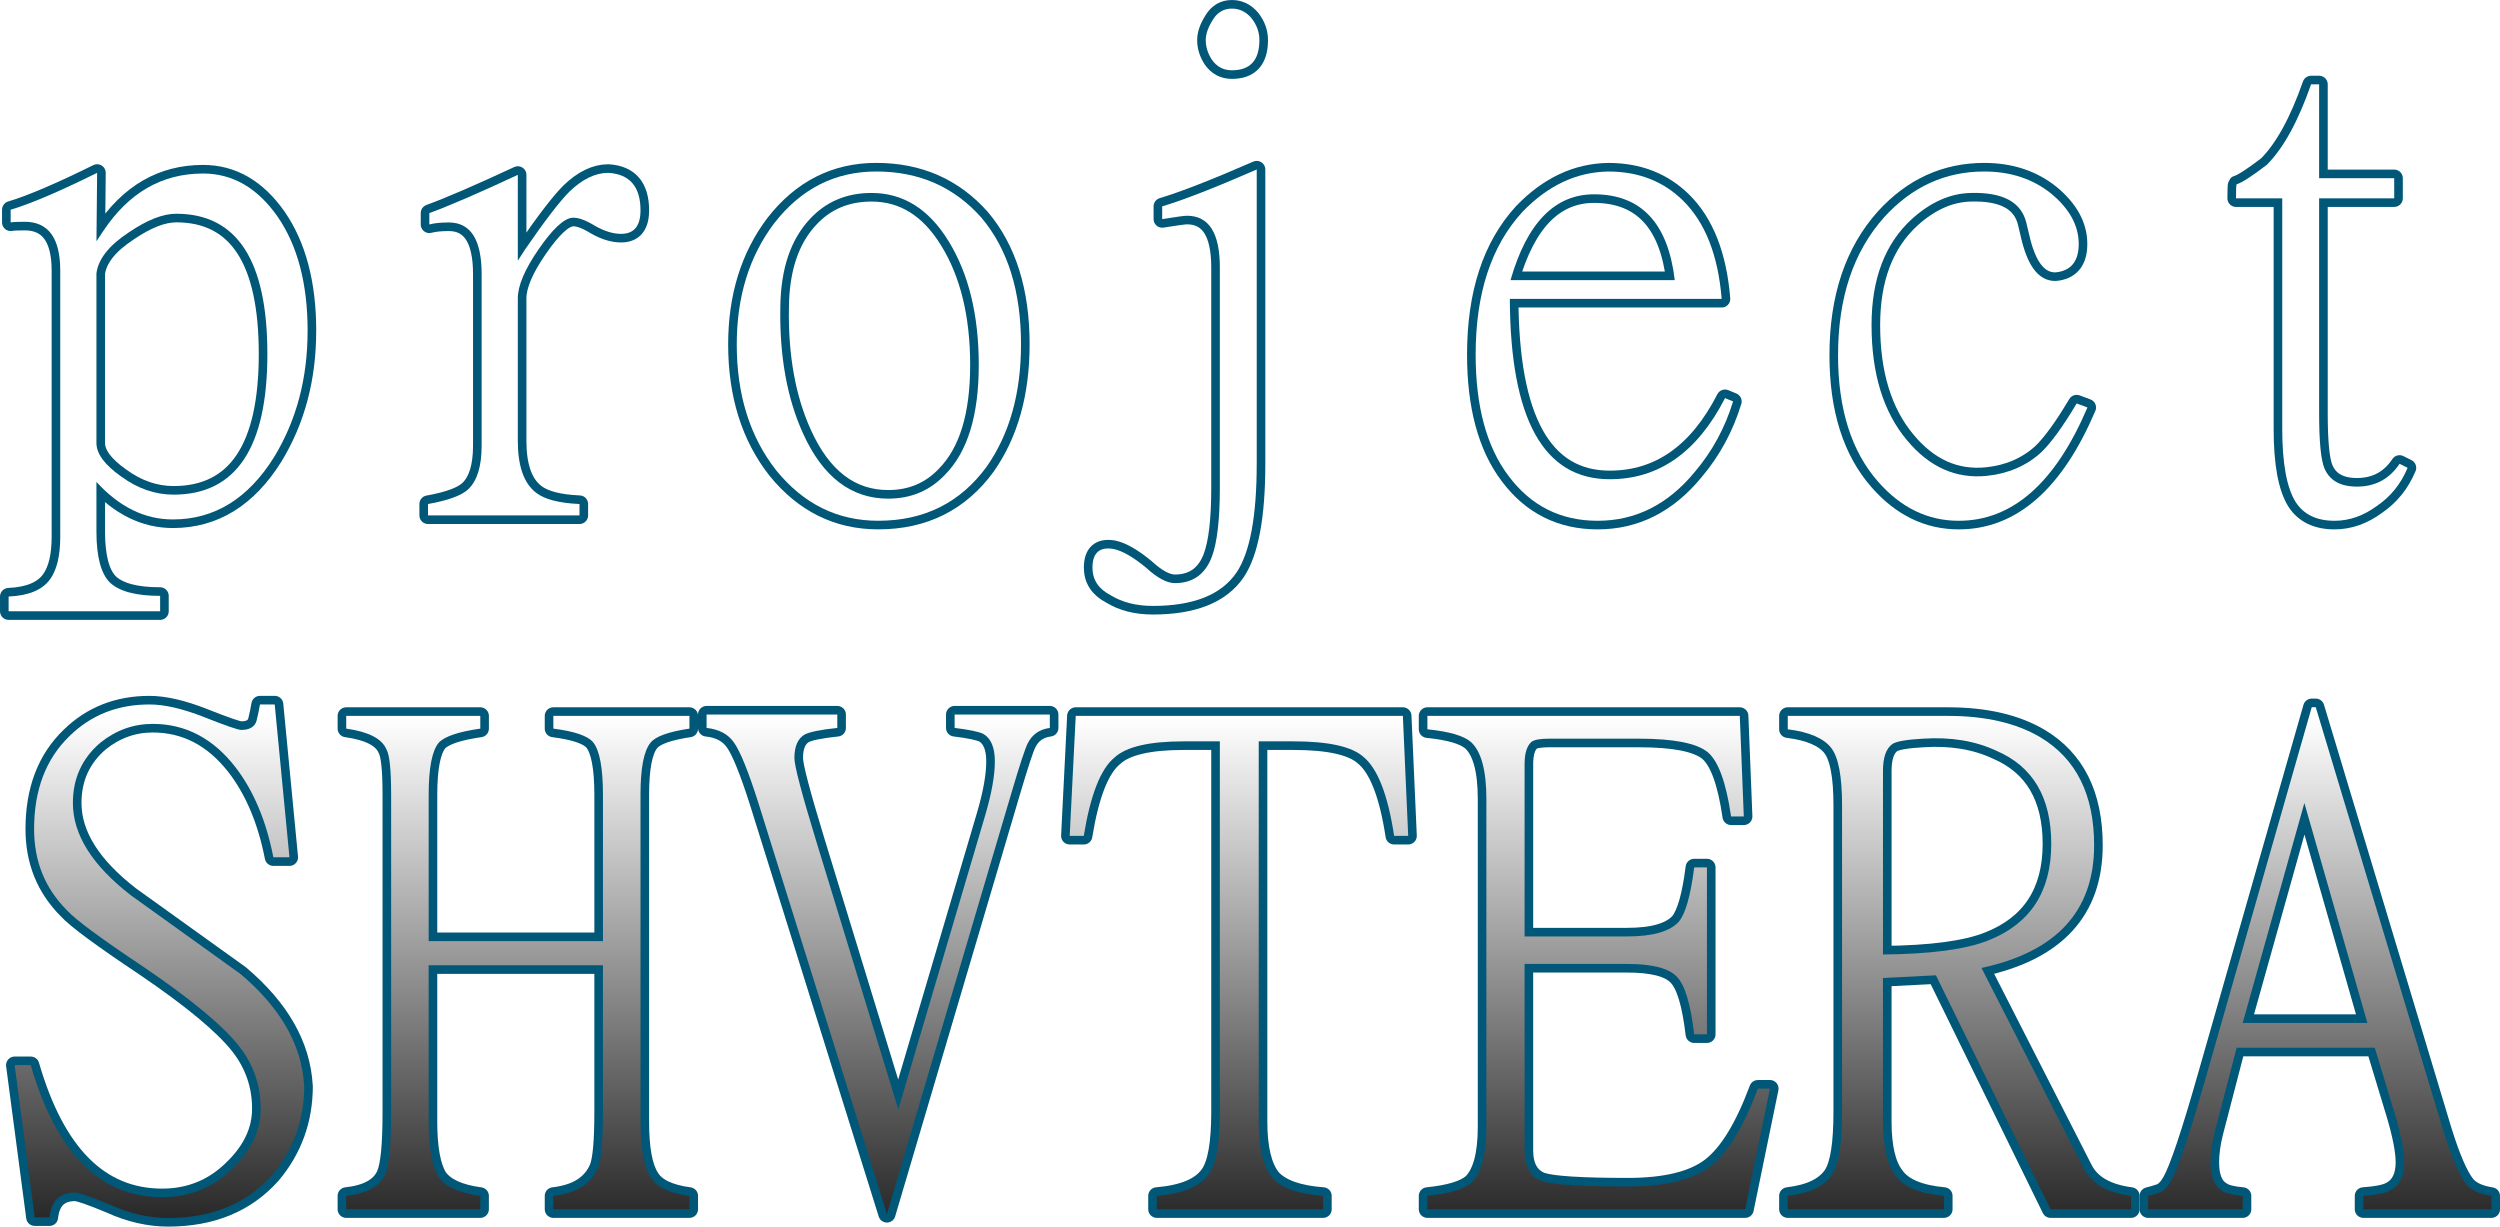
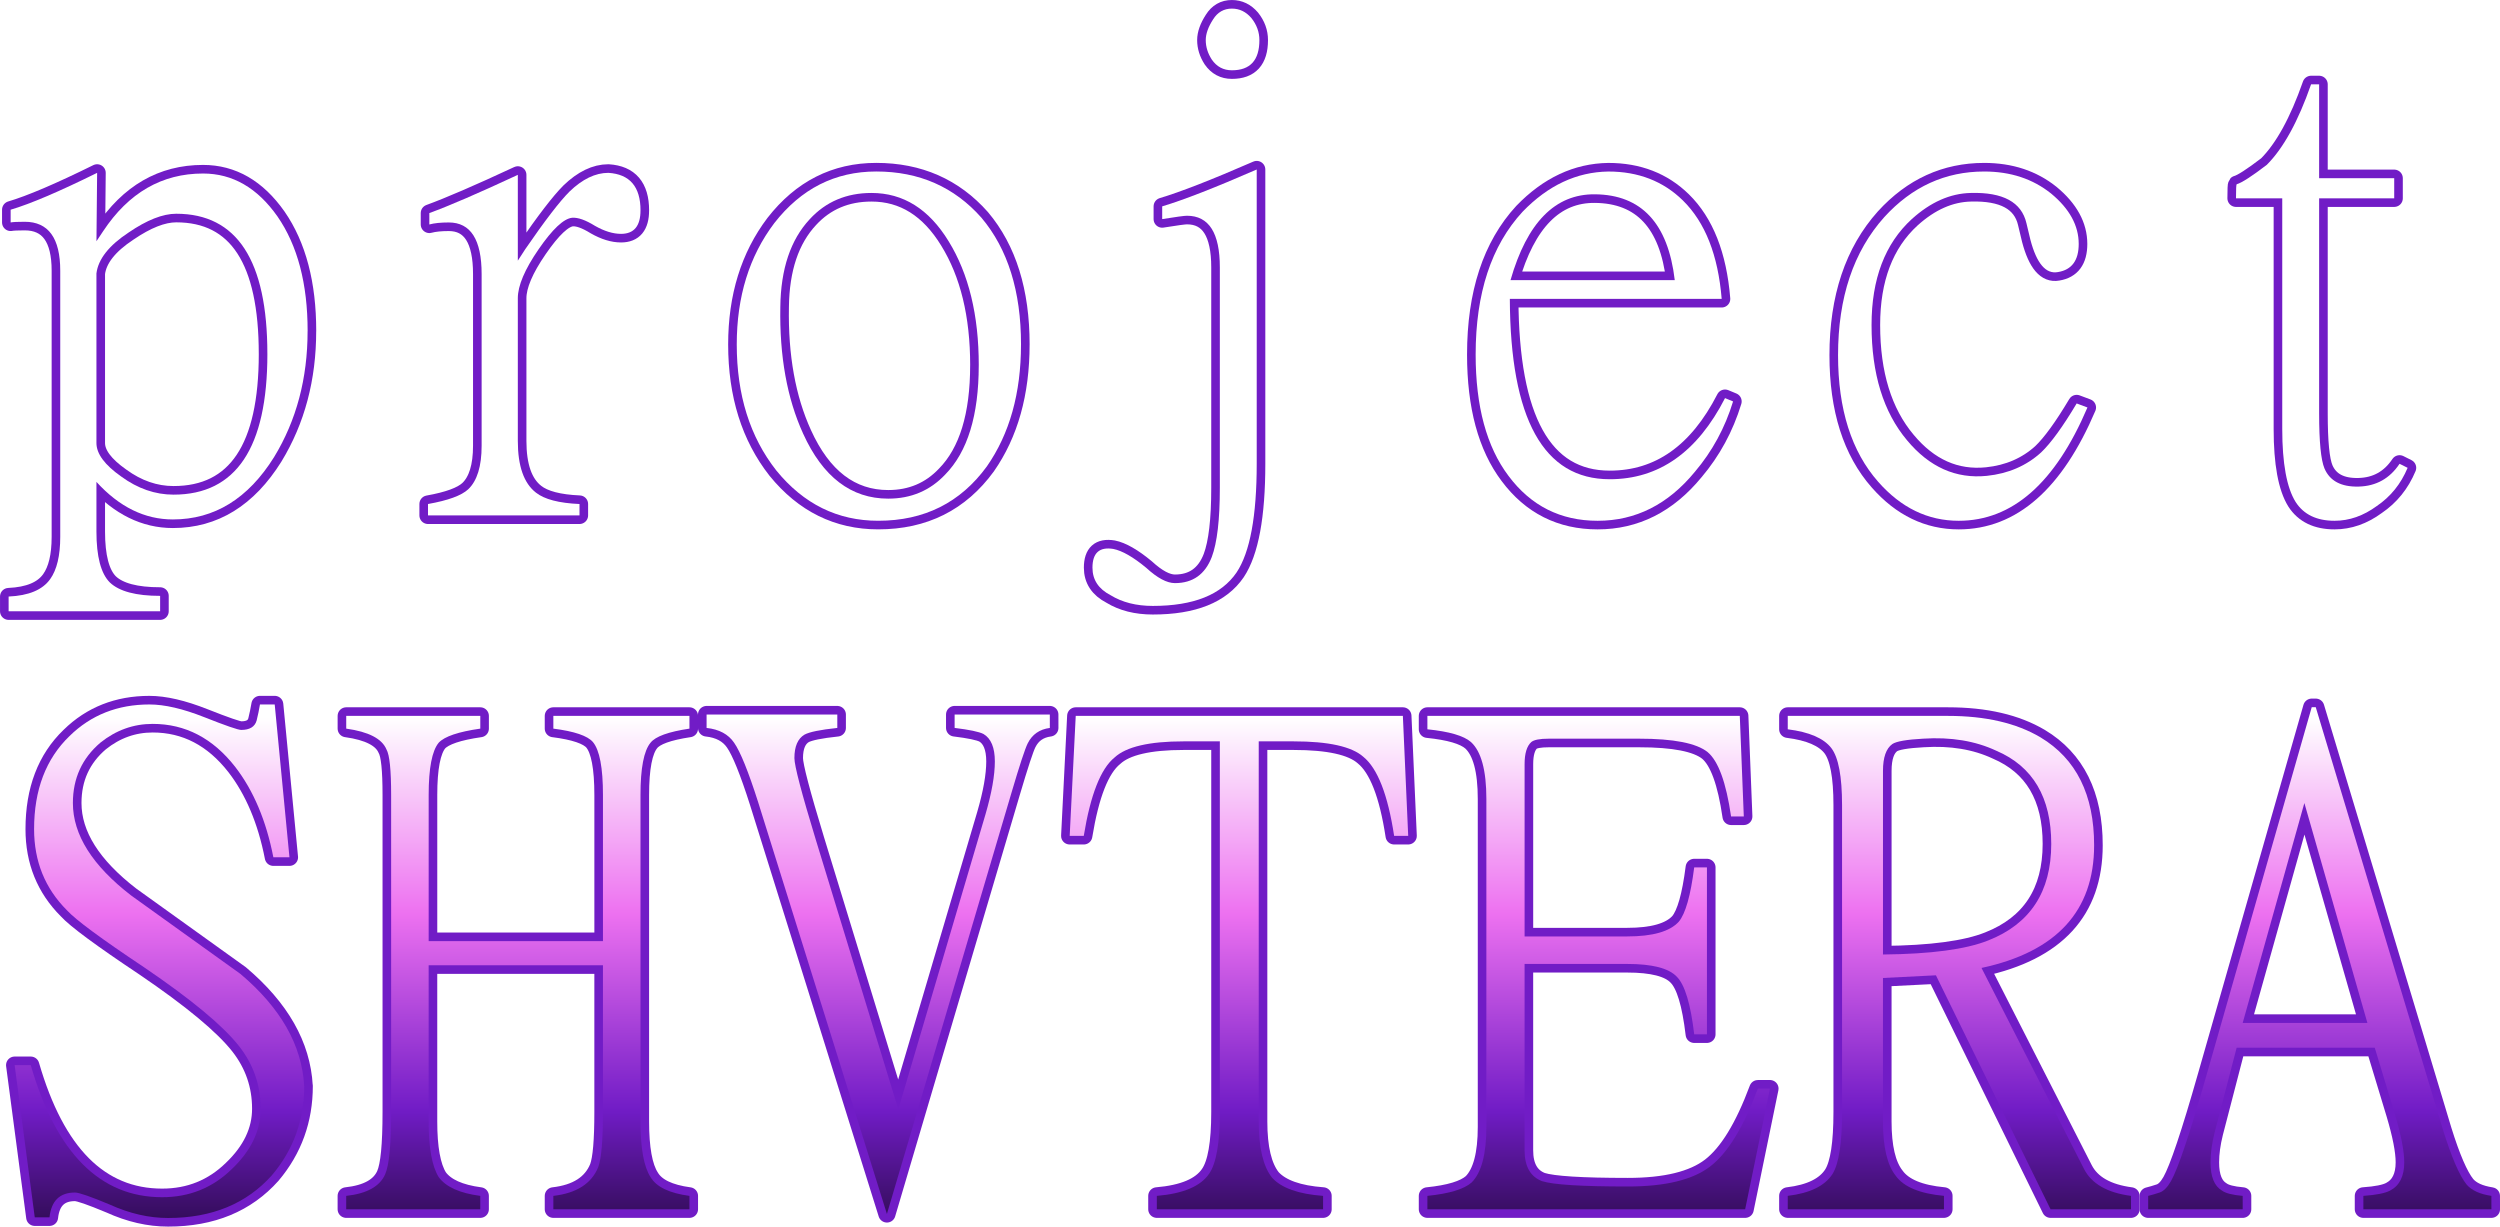
<svg xmlns="http://www.w3.org/2000/svg" xmlns:xlink="http://www.w3.org/1999/xlink" width="214.281" height="105.133" viewBox="0 0 56.695 27.816" version="1.1" id="svg5">
  <defs id="defs2">
    <linearGradient id="linearGradient1815">
      <stop style="stop-color:#ffffff;stop-opacity:1;" offset="0" id="stop1811" />
+       <stop style="stop-color:#ed71f0;stop-opacity:1;" offset="0.33" id="stop3062" />
+       <stop style="stop-color:#711cc6;stop-opacity:1;" offset="0.66" id="stop3066" />
      <stop style="stop-color:#000000;stop-opacity:1;" offset="1" id="stop1813" />
    </linearGradient>
    <rect x="102.272" y="38.918" width="345.075" height="114.506" id="rect236" />
    <linearGradient xlink:href="#linearGradient1815" id="linearGradient1817" x1="198.357" y1="85.102" x2="198.357" y2="119.76" gradientUnits="userSpaceOnUse" />
  </defs>
  <g id="layer1" transform="translate(-5.519113,-17.84176)">
-     <g aria-label="project SHVTERA " transform="matrix(0.3891918,0,0,0.3891918,-73.34542,0.9898597)" id="text234" style="font-weight:300;font-size:40px;line-height:1;font-family:'Sulphur Point';-inkscape-font-specification:'Sulphur Point Light';letter-spacing:1px;white-space:pre;shape-inside:url(#rect236);display:inline;fill:url(#linearGradient1817);fill-rule:evenodd;stroke:#005778;stroke-width:1.002;stroke-linecap:round;stroke-linejoin:round;paint-order:markers stroke fill">
-       <path d="m 220.56,62.59 q 0,4.141 -1.953,7.344 -2.266,3.633 -5.898,3.633 -2.461,0 -4.453,-2.188 v 2.891 q 0,2.188 0.781,2.969 0.82,0.781 2.93,0.781 v 0.898 h -8.828 v -0.859 q 1.758,-0.078 2.422,-1.016 0.586,-0.82 0.586,-2.461 V 59.074 q 0,-2.852 -2.07,-2.852 -0.625,0 -0.82,0.039 v -0.742 q 1.719,-0.508 5.039,-2.148 l -0.039,3.984 0.391,-0.586 q 2.227,-3.359 5.82,-3.359 2.578,0 4.336,2.5 1.758,2.539 1.758,6.68 z m -2.344,1.328 q 0,-8.164 -5.312,-8.164 -1.172,0 -2.773,1.094 -1.719,1.133 -1.875,2.383 v 9.883 q 0,0.938 1.445,1.953 1.445,1.055 3.047,1.055 5.469,0 5.469,-8.203 z" style="font-weight:normal;font-family:MingLiU-ExtB;-inkscape-font-specification:MingLiU-ExtB;text-align:center;text-anchor:middle" id="path2423" />
-       <path d="m 239.958,55.559 q 0,1.367 -1.133,1.367 -0.703,0 -1.523,-0.469 -0.82,-0.508 -1.328,-0.469 -0.742,0.078 -1.953,1.836 -1.211,1.758 -1.211,2.852 v 8.32 q 0,2.188 1.055,3.008 0.742,0.586 2.539,0.664 v 0.664 h -8.828 v -0.664 q 1.758,-0.312 2.344,-0.859 0.781,-0.742 0.781,-2.539 v -10 q 0,-3.008 -1.914,-3.008 -0.703,0 -1.133,0.117 v -0.664 q 1.719,-0.625 5.156,-2.227 v 5 l 0.43,-0.664 q 1.719,-2.5 2.578,-3.359 1.133,-1.094 2.266,-1.094 1.875,0.117 1.875,2.188 z" style="font-weight:normal;font-family:MingLiU-ExtB;-inkscape-font-specification:MingLiU-ExtB;text-align:center;text-anchor:middle" id="path2425" />
-       <path d="m 262.13,63.371 q 0,4.258 -1.992,7.109 -2.305,3.164 -6.328,3.164 -3.555,0 -5.938,-2.93 -2.305,-2.93 -2.305,-7.344 0,-4.18 2.188,-7.07 2.344,-3.008 5.938,-3.008 3.75,0 6.133,2.695 2.305,2.734 2.305,7.383 z m -2.461,1.211 q 0,-4.375 -1.758,-7.227 -1.719,-2.812 -4.492,-2.812 -2.188,0 -3.594,1.523 -1.68,1.797 -1.719,5.117 -0.078,4.297 1.328,7.383 1.719,3.789 4.961,3.789 1.992,0 3.32,-1.406 1.953,-1.992 1.953,-6.367 z" style="font-weight:normal;font-family:MingLiU-ExtB;-inkscape-font-specification:MingLiU-ExtB;text-align:center;text-anchor:middle" id="path2427" />
-       <path d="m 276.021,45.637 q 0,1.758 -1.602,1.758 -0.742,0 -1.172,-0.625 -0.352,-0.547 -0.352,-1.133 0,-0.547 0.43,-1.211 0.391,-0.625 1.094,-0.625 0.664,0 1.133,0.547 0.469,0.586 0.469,1.289 z m -0.156,24.688 q 0,4.57 -1.172,6.328 -1.328,1.953 -4.883,1.953 -1.445,0 -2.461,-0.625 -1.055,-0.547 -1.055,-1.602 0,-1.289 1.211,-1.094 0.781,0.156 1.914,1.094 0.977,0.898 1.68,0.898 1.562,0 2.148,-1.523 0.469,-1.25 0.469,-4.023 V 58.879 q 0,-3.008 -1.914,-3.008 -0.234,0 -1.445,0.195 v -0.742 q 1.836,-0.547 5.508,-2.148 z" style="font-weight:normal;font-family:MingLiU-ExtB;-inkscape-font-specification:MingLiU-ExtB;text-align:center;text-anchor:middle" id="path2429" />
-       <path d="m 303.622,66.691 q -0.703,2.305 -2.227,4.102 -2.344,2.852 -5.664,2.852 -3.242,0 -5.195,-2.617 -1.914,-2.539 -1.914,-7.07 0,-5.352 2.734,-8.32 2.227,-2.305 5,-2.344 2.617,0 4.336,1.68 1.953,1.914 2.266,5.742 h -12.344 q 0.039,10.508 5.82,10.508 4.297,0 6.719,-4.727 z m -3.398,-7.07 q -0.586,-4.961 -4.648,-5 -3.477,-0.039 -4.922,5 z" style="font-weight:normal;font-family:MingLiU-ExtB;-inkscape-font-specification:MingLiU-ExtB;text-align:center;text-anchor:middle" id="path2431" />
-       <path d="m 324.271,67.043 q -2.812,6.602 -7.5,6.602 -2.695,0 -4.688,-2.266 -2.344,-2.656 -2.344,-7.383 0,-5.039 2.695,-8.047 2.422,-2.656 5.82,-2.656 2.305,0 3.906,1.289 1.602,1.328 1.602,2.93 0,1.445 -1.211,1.641 -1.055,0.195 -1.602,-1.875 l -0.234,-0.977 q -0.43,-1.836 -3.242,-1.758 -1.797,0.039 -3.438,1.523 -2.344,2.148 -2.344,6.172 0,4.258 2.07,6.719 1.953,2.344 4.648,2.07 1.875,-0.195 3.164,-1.367 0.859,-0.82 2.07,-2.852 z" style="font-weight:normal;font-family:MingLiU-ExtB;-inkscape-font-specification:MingLiU-ExtB;text-align:center;text-anchor:middle" id="path2433" />
-       <path d="m 342.927,70.559 q -0.586,1.406 -1.797,2.227 -1.172,0.859 -2.461,0.859 -1.562,0 -2.266,-1.094 -0.781,-1.25 -0.781,-4.258 v -13.438 h -2.695 q 0,-0.781 0.039,-0.82 0.43,-0.117 1.758,-1.133 1.445,-1.445 2.578,-4.688 h 0.469 v 5.469 h 4.375 v 1.172 h -4.375 v 12.539 q 0,2.461 0.312,3.203 0.469,1.094 1.992,1.055 1.523,-0.039 2.383,-1.328 z" style="font-weight:normal;font-family:MingLiU-ExtB;-inkscape-font-specification:MingLiU-ExtB;text-align:center;text-anchor:middle" id="path2435" />
-       <path d="m 220.364,106.576 q 0,2.969 -1.875,5.195 -2.227,2.5 -6.055,2.5 -1.68,0 -3.398,-0.781 -1.68,-0.703 -2.031,-0.703 -1.328,0 -1.484,1.445 h -0.859 l -1.172,-8.867 h 0.938 q 2.227,7.695 7.656,7.695 2.383,0 4.062,-1.641 1.68,-1.602 1.68,-3.516 0,-2.031 -1.25,-3.633 -1.406,-1.797 -5.547,-4.609 -3.75,-2.5 -4.492,-3.32 -1.914,-1.914 -1.914,-4.727 0,-3.438 2.07,-5.43 1.875,-1.836 4.648,-1.836 1.328,0 3.203,0.742 1.875,0.742 2.148,0.742 0.742,0 0.898,-0.547 0.117,-0.469 0.195,-0.938 h 0.859 l 0.859,8.906 h -0.938 q -0.625,-3.203 -2.227,-5.273 -1.953,-2.5 -4.805,-2.5 -1.68,0 -3.047,1.094 -1.602,1.367 -1.602,3.516 0,2.773 3.398,5.391 3.164,2.266 6.367,4.57 3.516,2.969 3.711,6.523 z" style="font-weight:normal;font-family:MingLiU-ExtB;-inkscape-font-specification:MingLiU-ExtB;text-align:center;text-anchor:middle" id="path2437" />
-       <path d="m 242.81,113.763 h -7.93 v -0.781 q 2.031,-0.234 2.617,-1.68 0.273,-0.742 0.273,-3.203 v -8.555 h -10.156 v 9.102 q 0,2.305 0.586,3.242 0.625,0.859 2.422,1.094 v 0.781 h -7.812 v -0.781 q 1.797,-0.195 2.266,-1.25 0.352,-0.781 0.352,-3.633 V 89.623 q 0,-2.188 -0.273,-2.656 -0.391,-0.938 -2.344,-1.211 v -0.742 h 7.812 v 0.742 q -1.914,0.273 -2.422,0.82 -0.586,0.703 -0.586,3.047 v 8.516 h 10.156 v -8.516 q 0,-2.383 -0.586,-3.086 -0.469,-0.547 -2.305,-0.781 v -0.742 h 7.93 v 0.742 q -1.836,0.273 -2.266,0.82 -0.586,0.703 -0.586,3.047 V 108.646 q 0,2.344 0.586,3.242 0.508,0.859 2.266,1.094 z" style="font-weight:normal;font-family:MingLiU-ExtB;-inkscape-font-specification:MingLiU-ExtB;text-align:center;text-anchor:middle" id="path2439" />
-       <path d="m 263.81,85.716 q -0.898,0.117 -1.289,0.898 -0.234,0.469 -0.938,2.852 l -7.266,24.57 -7.5,-23.984 q -0.859,-2.695 -1.406,-3.477 -0.508,-0.742 -1.602,-0.859 v -0.781 h 7.617 v 0.781 q -1.484,0.156 -1.914,0.391 -0.586,0.352 -0.586,1.367 0,0.664 1.25,4.766 l 4.805,15.703 5.078,-17.188 q 0.547,-1.875 0.547,-3.086 0,-1.211 -0.664,-1.602 -0.391,-0.195 -1.68,-0.352 v -0.781 h 5.547 z" style="font-weight:normal;font-family:MingLiU-ExtB;-inkscape-font-specification:MingLiU-ExtB;text-align:center;text-anchor:middle" id="path2441" />
-       <path d="m 284.692,92.005 h -0.82 q -0.547,-3.594 -1.797,-4.609 -1.016,-0.898 -4.062,-0.898 h -2.031 V 108.646 q 0,2.305 0.781,3.281 0.82,0.898 2.969,1.055 v 0.781 h -9.688 v -0.781 q 2.305,-0.195 3.047,-1.289 0.625,-0.898 0.625,-3.594 V 86.498 h -2.109 q -3.008,0 -4.023,0.938 -1.211,0.977 -1.797,4.57 h -0.82 l 0.352,-6.992 h 19.062 z" style="font-weight:normal;font-family:MingLiU-ExtB;-inkscape-font-specification:MingLiU-ExtB;text-align:center;text-anchor:middle" id="path2443" />
-       <path d="m 305.771,106.732 -1.445,7.031 h -18.516 v -0.781 q 1.914,-0.195 2.578,-0.781 0.859,-0.859 0.859,-3.242 V 89.857 q 0,-2.5 -0.898,-3.32 -0.625,-0.547 -2.539,-0.742 v -0.781 h 18.203 l 0.234,5.859 h -0.742 q -0.43,-2.969 -1.367,-3.75 -0.977,-0.781 -3.984,-0.781 h -5.273 q -0.781,0 -1.016,0.195 -0.391,0.352 -0.391,1.289 v 10.039 h 5.977 q 2.227,0 3.008,-0.859 0.586,-0.703 0.898,-3.164 h 0.742 v 9.727 h -0.742 q -0.312,-2.656 -1.016,-3.359 -0.703,-0.742 -2.891,-0.742 h -5.977 v 10.859 q 0,1.406 1.016,1.797 0.977,0.312 5,0.312 3.281,0 4.805,-1.172 1.523,-1.172 2.773,-4.531 z" style="font-weight:normal;font-family:MingLiU-ExtB;-inkscape-font-specification:MingLiU-ExtB;text-align:center;text-anchor:middle" id="path2445" />
-       <path d="m 326.81,113.763 h -4.688 l -6.68,-13.633 -3.086,0.156 v 8.359 q 0,2.227 0.742,3.164 0.703,0.977 2.812,1.172 v 0.781 h -9.102 v -0.781 q 1.953,-0.234 2.617,-1.289 0.547,-0.898 0.547,-3.594 V 90.209 q 0,-2.5 -0.625,-3.32 -0.664,-0.859 -2.539,-1.094 v -0.781 h 9.336 q 3.281,0 5.391,1.25 3.125,1.875 3.125,6.289 0,5.742 -6.562,7.148 l 5.977,11.719 q 0.664,1.289 2.734,1.562 z m -4.648,-21.289 q 0,-4.062 -3.203,-5.43 -1.836,-0.859 -4.258,-0.703 -1.445,0.078 -1.797,0.312 -0.547,0.391 -0.547,1.562 v 10.703 q 4.18,-0.039 6.133,-0.82 3.672,-1.445 3.672,-5.625 z" style="font-weight:normal;font-family:MingLiU-ExtB;-inkscape-font-specification:MingLiU-ExtB;text-align:center;text-anchor:middle" id="path2447" />
-       <path d="m 347.81,113.763 h -7.461 v -0.781 q 1.133,-0.078 1.562,-0.312 0.82,-0.43 0.82,-1.641 0,-0.977 -0.547,-2.812 l -1.172,-3.867 h -8.047 l -1.289,4.961 q -0.234,0.938 -0.234,1.719 0,1.25 0.664,1.641 0.312,0.234 1.211,0.312 v 0.781 h -5.508 v -0.781 q 0.312,-0.078 0.664,-0.195 0.352,-0.117 0.664,-0.664 0.625,-1.094 2.07,-6.172 l 6.133,-21.445 h 0.234 l 7.422,24.648 q 0.742,2.383 1.367,3.164 0.43,0.508 1.445,0.664 z m -7.227,-10.859 -3.672,-12.813 -3.594,12.813 z" style="font-weight:normal;font-family:MingLiU-ExtB;-inkscape-font-specification:MingLiU-ExtB;text-align:center;text-anchor:middle" id="path2449" />
+     <g aria-label="project SHVTERA " transform="matrix(0.3891918,0,0,0.3891918,-73.34542,0.9898597)" id="text234" style="font-weight:300;font-size:40px;line-height:1;font-family:'Sulphur Point';-inkscape-font-specification:'Sulphur Point Light';letter-spacing:1px;white-space:pre;shape-inside:url(#rect236);display:inline;fill:url(#linearGradient1817);fill-rule:evenodd;stroke:#711cc6;stroke-width:1.002;stroke-linecap:round;stroke-linejoin:round;paint-order:markers stroke fill;stroke-opacity:1">
+       <path d="m 220.56,62.59 q 0,4.141 -1.953,7.344 -2.266,3.633 -5.898,3.633 -2.461,0 -4.453,-2.188 v 2.891 q 0,2.188 0.781,2.969 0.82,0.781 2.93,0.781 v 0.898 h -8.828 v -0.859 q 1.758,-0.078 2.422,-1.016 0.586,-0.82 0.586,-2.461 V 59.074 q 0,-2.852 -2.07,-2.852 -0.625,0 -0.82,0.039 v -0.742 q 1.719,-0.508 5.039,-2.148 l -0.039,3.984 0.391,-0.586 q 2.227,-3.359 5.82,-3.359 2.578,0 4.336,2.5 1.758,2.539 1.758,6.68 z m -2.344,1.328 q 0,-8.164 -5.312,-8.164 -1.172,0 -2.773,1.094 -1.719,1.133 -1.875,2.383 v 9.883 q 0,0.938 1.445,1.953 1.445,1.055 3.047,1.055 5.469,0 5.469,-8.203 z" style="font-weight:normal;font-family:MingLiU-ExtB;-inkscape-font-specification:MingLiU-ExtB;text-align:center;text-anchor:middle;stroke:#711cc6;stroke-opacity:1" id="path2423" />
+       <path d="m 239.958,55.559 q 0,1.367 -1.133,1.367 -0.703,0 -1.523,-0.469 -0.82,-0.508 -1.328,-0.469 -0.742,0.078 -1.953,1.836 -1.211,1.758 -1.211,2.852 v 8.32 q 0,2.188 1.055,3.008 0.742,0.586 2.539,0.664 v 0.664 h -8.828 v -0.664 q 1.758,-0.312 2.344,-0.859 0.781,-0.742 0.781,-2.539 v -10 q 0,-3.008 -1.914,-3.008 -0.703,0 -1.133,0.117 v -0.664 q 1.719,-0.625 5.156,-2.227 v 5 l 0.43,-0.664 q 1.719,-2.5 2.578,-3.359 1.133,-1.094 2.266,-1.094 1.875,0.117 1.875,2.188 z" style="font-weight:normal;font-family:MingLiU-ExtB;-inkscape-font-specification:MingLiU-ExtB;text-align:center;text-anchor:middle;stroke:#711cc6;stroke-opacity:1" id="path2425" />
+       <path d="m 262.13,63.371 q 0,4.258 -1.992,7.109 -2.305,3.164 -6.328,3.164 -3.555,0 -5.938,-2.93 -2.305,-2.93 -2.305,-7.344 0,-4.18 2.188,-7.07 2.344,-3.008 5.938,-3.008 3.75,0 6.133,2.695 2.305,2.734 2.305,7.383 z m -2.461,1.211 q 0,-4.375 -1.758,-7.227 -1.719,-2.812 -4.492,-2.812 -2.188,0 -3.594,1.523 -1.68,1.797 -1.719,5.117 -0.078,4.297 1.328,7.383 1.719,3.789 4.961,3.789 1.992,0 3.32,-1.406 1.953,-1.992 1.953,-6.367 z" style="font-weight:normal;font-family:MingLiU-ExtB;-inkscape-font-specification:MingLiU-ExtB;text-align:center;text-anchor:middle;stroke:#711cc6;stroke-opacity:1" id="path2427" />
+       <path d="m 276.021,45.637 q 0,1.758 -1.602,1.758 -0.742,0 -1.172,-0.625 -0.352,-0.547 -0.352,-1.133 0,-0.547 0.43,-1.211 0.391,-0.625 1.094,-0.625 0.664,0 1.133,0.547 0.469,0.586 0.469,1.289 z m -0.156,24.688 q 0,4.57 -1.172,6.328 -1.328,1.953 -4.883,1.953 -1.445,0 -2.461,-0.625 -1.055,-0.547 -1.055,-1.602 0,-1.289 1.211,-1.094 0.781,0.156 1.914,1.094 0.977,0.898 1.68,0.898 1.562,0 2.148,-1.523 0.469,-1.25 0.469,-4.023 V 58.879 q 0,-3.008 -1.914,-3.008 -0.234,0 -1.445,0.195 v -0.742 q 1.836,-0.547 5.508,-2.148 z" style="font-weight:normal;font-family:MingLiU-ExtB;-inkscape-font-specification:MingLiU-ExtB;text-align:center;text-anchor:middle;stroke:#711cc6;stroke-opacity:1" id="path2429" />
+       <path d="m 303.622,66.691 q -0.703,2.305 -2.227,4.102 -2.344,2.852 -5.664,2.852 -3.242,0 -5.195,-2.617 -1.914,-2.539 -1.914,-7.07 0,-5.352 2.734,-8.32 2.227,-2.305 5,-2.344 2.617,0 4.336,1.68 1.953,1.914 2.266,5.742 h -12.344 q 0.039,10.508 5.82,10.508 4.297,0 6.719,-4.727 z m -3.398,-7.07 q -0.586,-4.961 -4.648,-5 -3.477,-0.039 -4.922,5 z" style="font-weight:normal;font-family:MingLiU-ExtB;-inkscape-font-specification:MingLiU-ExtB;text-align:center;text-anchor:middle;stroke:#711cc6;stroke-opacity:1" id="path2431" />
+       <path d="m 324.271,67.043 q -2.812,6.602 -7.5,6.602 -2.695,0 -4.688,-2.266 -2.344,-2.656 -2.344,-7.383 0,-5.039 2.695,-8.047 2.422,-2.656 5.82,-2.656 2.305,0 3.906,1.289 1.602,1.328 1.602,2.93 0,1.445 -1.211,1.641 -1.055,0.195 -1.602,-1.875 l -0.234,-0.977 q -0.43,-1.836 -3.242,-1.758 -1.797,0.039 -3.438,1.523 -2.344,2.148 -2.344,6.172 0,4.258 2.07,6.719 1.953,2.344 4.648,2.07 1.875,-0.195 3.164,-1.367 0.859,-0.82 2.07,-2.852 z" style="font-weight:normal;font-family:MingLiU-ExtB;-inkscape-font-specification:MingLiU-ExtB;text-align:center;text-anchor:middle;stroke:#711cc6;stroke-opacity:1" id="path2433" />
+       <path d="m 342.927,70.559 q -0.586,1.406 -1.797,2.227 -1.172,0.859 -2.461,0.859 -1.562,0 -2.266,-1.094 -0.781,-1.25 -0.781,-4.258 v -13.438 h -2.695 q 0,-0.781 0.039,-0.82 0.43,-0.117 1.758,-1.133 1.445,-1.445 2.578,-4.688 h 0.469 v 5.469 h 4.375 v 1.172 h -4.375 v 12.539 q 0,2.461 0.312,3.203 0.469,1.094 1.992,1.055 1.523,-0.039 2.383,-1.328 z" style="font-weight:normal;font-family:MingLiU-ExtB;-inkscape-font-specification:MingLiU-ExtB;text-align:center;text-anchor:middle;stroke:#711cc6;stroke-opacity:1" id="path2435" />
+       <path d="m 220.364,106.576 q 0,2.969 -1.875,5.195 -2.227,2.5 -6.055,2.5 -1.68,0 -3.398,-0.781 -1.68,-0.703 -2.031,-0.703 -1.328,0 -1.484,1.445 h -0.859 l -1.172,-8.867 h 0.938 q 2.227,7.695 7.656,7.695 2.383,0 4.062,-1.641 1.68,-1.602 1.68,-3.516 0,-2.031 -1.25,-3.633 -1.406,-1.797 -5.547,-4.609 -3.75,-2.5 -4.492,-3.32 -1.914,-1.914 -1.914,-4.727 0,-3.438 2.07,-5.43 1.875,-1.836 4.648,-1.836 1.328,0 3.203,0.742 1.875,0.742 2.148,0.742 0.742,0 0.898,-0.547 0.117,-0.469 0.195,-0.938 h 0.859 l 0.859,8.906 h -0.938 q -0.625,-3.203 -2.227,-5.273 -1.953,-2.5 -4.805,-2.5 -1.68,0 -3.047,1.094 -1.602,1.367 -1.602,3.516 0,2.773 3.398,5.391 3.164,2.266 6.367,4.57 3.516,2.969 3.711,6.523 z" style="font-weight:normal;font-family:MingLiU-ExtB;-inkscape-font-specification:MingLiU-ExtB;text-align:center;text-anchor:middle;stroke:#711cc6;stroke-opacity:1" id="path2437" />
+       <path d="m 242.81,113.763 h -7.93 v -0.781 q 2.031,-0.234 2.617,-1.68 0.273,-0.742 0.273,-3.203 v -8.555 h -10.156 v 9.102 q 0,2.305 0.586,3.242 0.625,0.859 2.422,1.094 v 0.781 h -7.812 v -0.781 q 1.797,-0.195 2.266,-1.25 0.352,-0.781 0.352,-3.633 V 89.623 q 0,-2.188 -0.273,-2.656 -0.391,-0.938 -2.344,-1.211 v -0.742 h 7.812 v 0.742 q -1.914,0.273 -2.422,0.82 -0.586,0.703 -0.586,3.047 v 8.516 h 10.156 v -8.516 q 0,-2.383 -0.586,-3.086 -0.469,-0.547 -2.305,-0.781 v -0.742 h 7.93 v 0.742 q -1.836,0.273 -2.266,0.82 -0.586,0.703 -0.586,3.047 V 108.646 q 0,2.344 0.586,3.242 0.508,0.859 2.266,1.094 z" style="font-weight:normal;font-family:MingLiU-ExtB;-inkscape-font-specification:MingLiU-ExtB;text-align:center;text-anchor:middle;stroke:#711cc6;stroke-opacity:1" id="path2439" />
+       <path d="m 263.81,85.716 q -0.898,0.117 -1.289,0.898 -0.234,0.469 -0.938,2.852 l -7.266,24.57 -7.5,-23.984 q -0.859,-2.695 -1.406,-3.477 -0.508,-0.742 -1.602,-0.859 v -0.781 h 7.617 v 0.781 q -1.484,0.156 -1.914,0.391 -0.586,0.352 -0.586,1.367 0,0.664 1.25,4.766 l 4.805,15.703 5.078,-17.188 q 0.547,-1.875 0.547,-3.086 0,-1.211 -0.664,-1.602 -0.391,-0.195 -1.68,-0.352 v -0.781 h 5.547 z" style="font-weight:normal;font-family:MingLiU-ExtB;-inkscape-font-specification:MingLiU-ExtB;text-align:center;text-anchor:middle;stroke:#711cc6;stroke-opacity:1" id="path2441" />
+       <path d="m 284.692,92.005 h -0.82 q -0.547,-3.594 -1.797,-4.609 -1.016,-0.898 -4.062,-0.898 h -2.031 V 108.646 q 0,2.305 0.781,3.281 0.82,0.898 2.969,1.055 v 0.781 h -9.688 v -0.781 q 2.305,-0.195 3.047,-1.289 0.625,-0.898 0.625,-3.594 V 86.498 h -2.109 q -3.008,0 -4.023,0.938 -1.211,0.977 -1.797,4.57 h -0.82 l 0.352,-6.992 h 19.062 z" style="font-weight:normal;font-family:MingLiU-ExtB;-inkscape-font-specification:MingLiU-ExtB;text-align:center;text-anchor:middle;stroke:#711cc6;stroke-opacity:1" id="path2443" />
+       <path d="m 305.771,106.732 -1.445,7.031 h -18.516 v -0.781 q 1.914,-0.195 2.578,-0.781 0.859,-0.859 0.859,-3.242 V 89.857 q 0,-2.5 -0.898,-3.32 -0.625,-0.547 -2.539,-0.742 v -0.781 h 18.203 l 0.234,5.859 h -0.742 q -0.43,-2.969 -1.367,-3.75 -0.977,-0.781 -3.984,-0.781 h -5.273 q -0.781,0 -1.016,0.195 -0.391,0.352 -0.391,1.289 v 10.039 h 5.977 q 2.227,0 3.008,-0.859 0.586,-0.703 0.898,-3.164 h 0.742 v 9.727 h -0.742 q -0.312,-2.656 -1.016,-3.359 -0.703,-0.742 -2.891,-0.742 h -5.977 v 10.859 q 0,1.406 1.016,1.797 0.977,0.312 5,0.312 3.281,0 4.805,-1.172 1.523,-1.172 2.773,-4.531 z" style="font-weight:normal;font-family:MingLiU-ExtB;-inkscape-font-specification:MingLiU-ExtB;text-align:center;text-anchor:middle;stroke:#711cc6;stroke-opacity:1" id="path2445" />
+       <path d="m 326.81,113.763 h -4.688 l -6.68,-13.633 -3.086,0.156 v 8.359 q 0,2.227 0.742,3.164 0.703,0.977 2.812,1.172 v 0.781 h -9.102 v -0.781 q 1.953,-0.234 2.617,-1.289 0.547,-0.898 0.547,-3.594 V 90.209 q 0,-2.5 -0.625,-3.32 -0.664,-0.859 -2.539,-1.094 v -0.781 h 9.336 q 3.281,0 5.391,1.25 3.125,1.875 3.125,6.289 0,5.742 -6.562,7.148 l 5.977,11.719 q 0.664,1.289 2.734,1.562 z m -4.648,-21.289 q 0,-4.062 -3.203,-5.43 -1.836,-0.859 -4.258,-0.703 -1.445,0.078 -1.797,0.312 -0.547,0.391 -0.547,1.562 v 10.703 q 4.18,-0.039 6.133,-0.82 3.672,-1.445 3.672,-5.625 z" style="font-weight:normal;font-family:MingLiU-ExtB;-inkscape-font-specification:MingLiU-ExtB;text-align:center;text-anchor:middle;stroke:#711cc6;stroke-opacity:1" id="path2447" />
+       <path d="m 347.81,113.763 h -7.461 v -0.781 q 1.133,-0.078 1.562,-0.312 0.82,-0.43 0.82,-1.641 0,-0.977 -0.547,-2.812 l -1.172,-3.867 h -8.047 l -1.289,4.961 q -0.234,0.938 -0.234,1.719 0,1.25 0.664,1.641 0.312,0.234 1.211,0.312 v 0.781 h -5.508 v -0.781 q 0.312,-0.078 0.664,-0.195 0.352,-0.117 0.664,-0.664 0.625,-1.094 2.07,-6.172 l 6.133,-21.445 h 0.234 l 7.422,24.648 q 0.742,2.383 1.367,3.164 0.43,0.508 1.445,0.664 z m -7.227,-10.859 -3.672,-12.813 -3.594,12.813 z" style="font-weight:normal;font-family:MingLiU-ExtB;-inkscape-font-specification:MingLiU-ExtB;text-align:center;text-anchor:middle;stroke:#711cc6;stroke-opacity:1" id="path2449" />
    </g>
  </g>
</svg>
